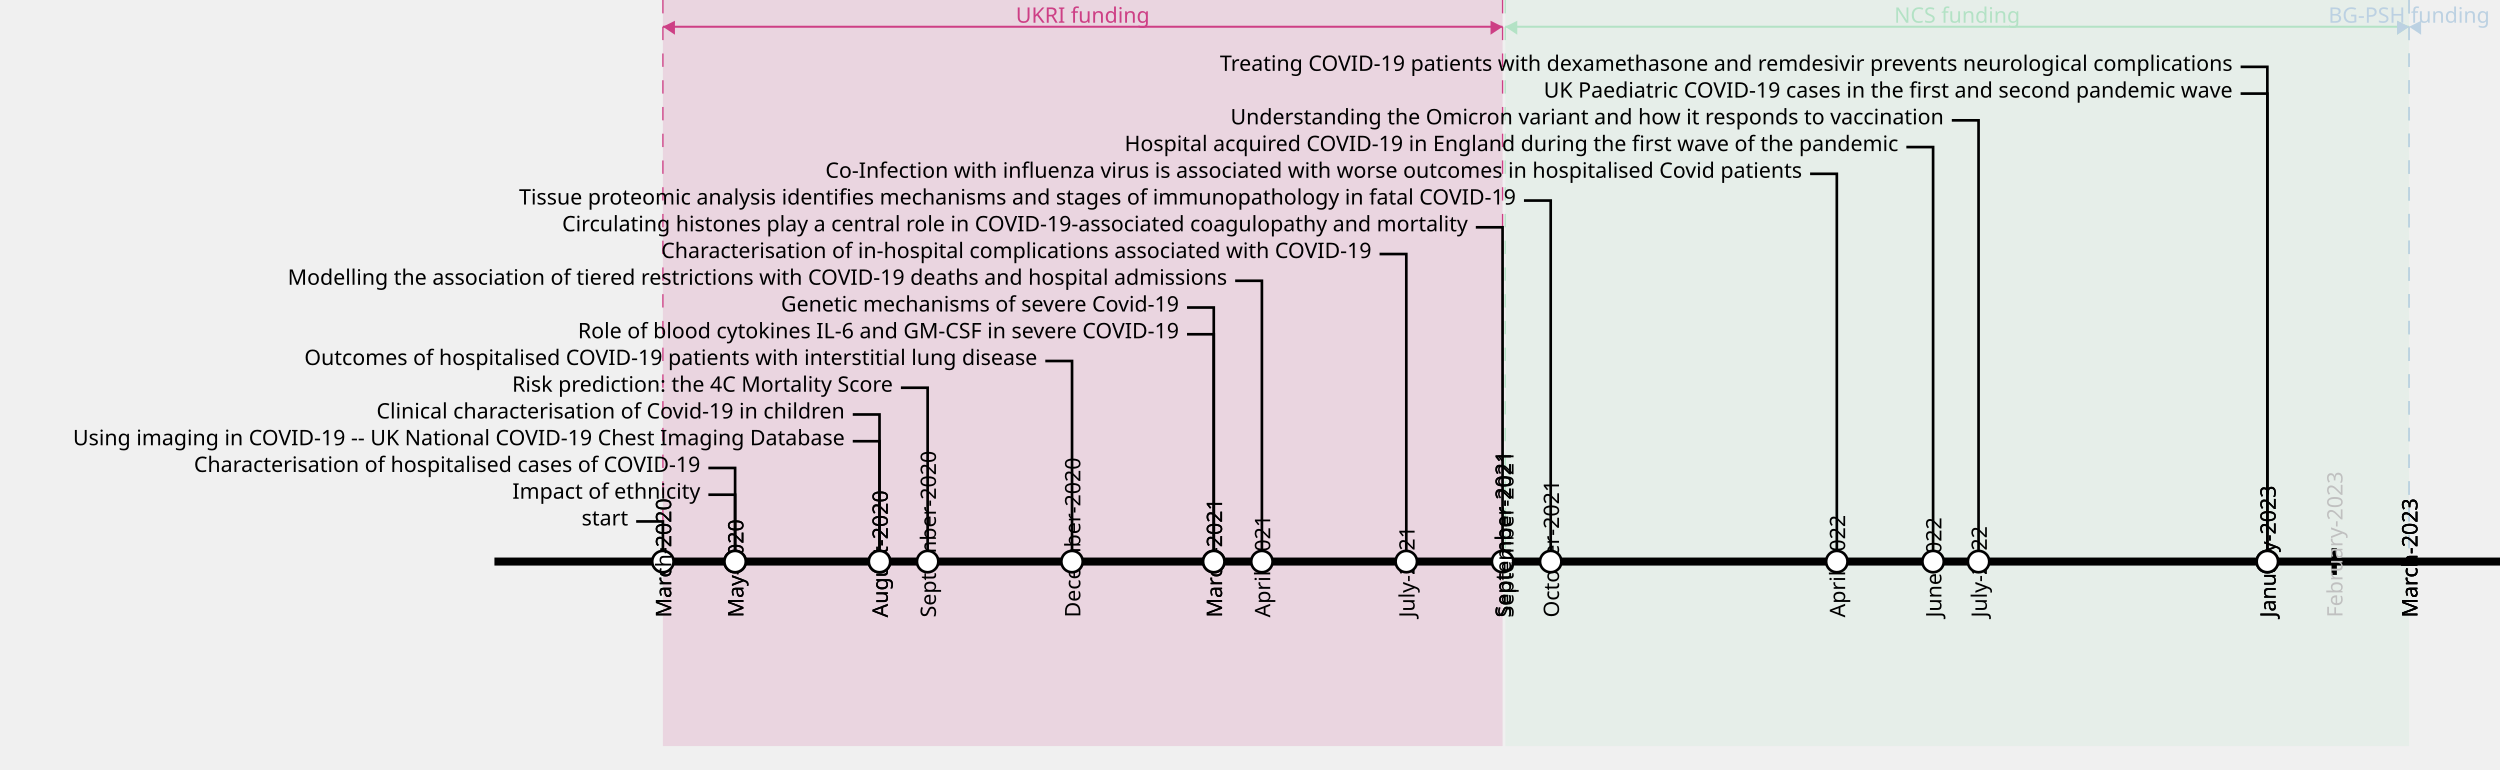
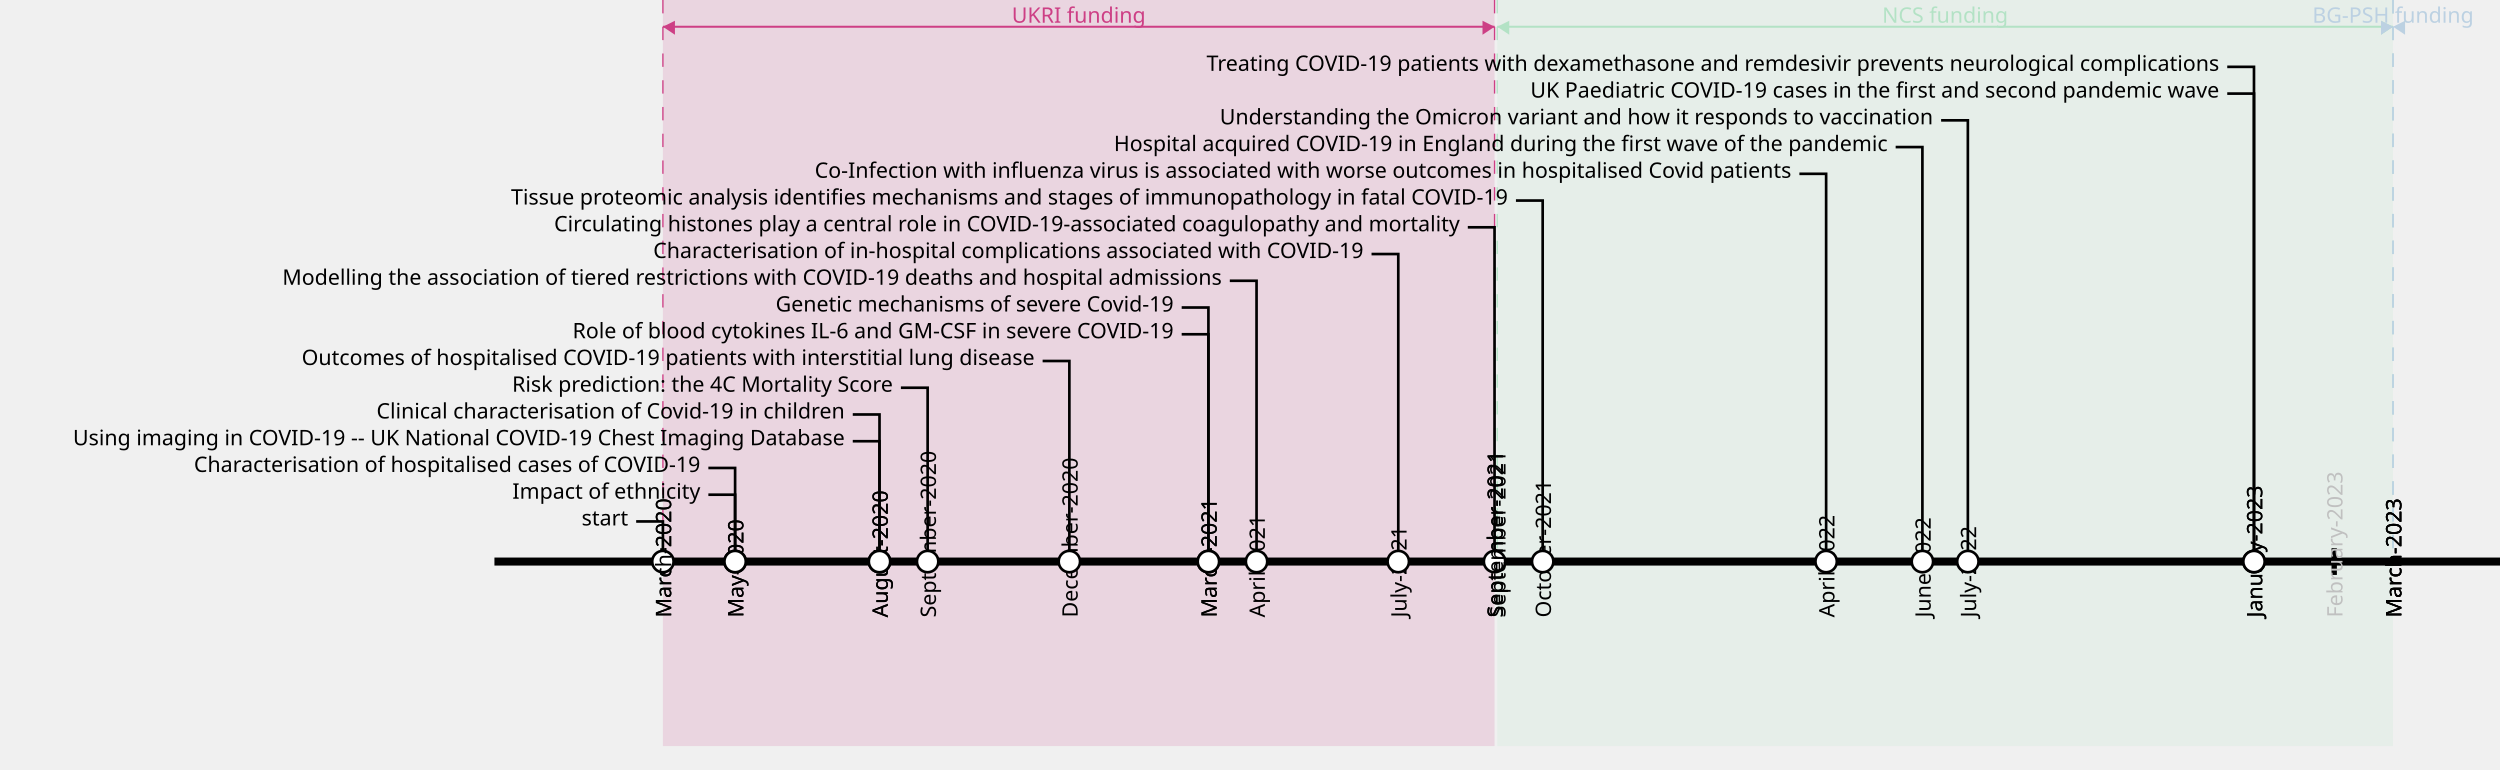
<svg xmlns="http://www.w3.org/2000/svg" height="287.586" version="1.1" width="934.898" id="svg220">
  <defs id="defs20">
    <marker id="id9" markerHeight="10" markerWidth="10" orient="auto" refX="0" refY="3">
      <path d="M 6,0 V 7 L 0,3 6,0" fill="#cd3f85" id="path2" />
    </marker>
    <marker id="id10" markerHeight="10" markerWidth="10" orient="auto" refX="6" refY="3">
      <path d="M 0,0 V 7 L 6,3 0,0" fill="#cd3f85" id="path5" />
    </marker>
    <marker id="id11" markerHeight="10" markerWidth="10" orient="auto" refX="0" refY="3">
      <path d="M 6,0 V 7 L 0,3 6,0" fill="#b3e2c5" id="path8" />
    </marker>
    <marker id="id12" markerHeight="10" markerWidth="10" orient="auto" refX="6" refY="3">
      <path d="M 0,0 V 7 L 6,3 0,0" fill="#b3e2c5" id="path11" />
    </marker>
    <marker id="id13" markerHeight="10" markerWidth="10" orient="auto" refX="0" refY="3">
      <path d="M 6,0 V 7 L 0,3 6,0" fill="#bcd1e2" id="path14" />
    </marker>
    <marker id="id14" markerHeight="10" markerWidth="10" orient="auto" refX="6" refY="3">
      <path d="M 0,0 V 7 L 6,3 0,0" fill="#bcd1e2" id="path17" />
    </marker>
  </defs>
-   <rect fill="#cd3f85" fill-opacity="0.15" height="279" width="314" x="247.898" y="0" id="rect22" />
+   <rect fill="#cd3f85" fill-opacity="0.15" height="279" width="311" x="247.898" y="0" id="rect22" />
  <line stroke="#cd3f85" stroke-dasharray="5, 5" stroke-width="0.5" x1="247.898" x2="247.898" y1="0" y2="210" id="line24" />
-   <line stroke="#cd3f85" stroke-dasharray="5, 5" stroke-width="0.5" x1="561.898" x2="561.898" y1="0" y2="210" id="line26" />
-   <line marker-end="url(#id10)" marker-start="url(#id9)" stroke="#cd3f85" stroke-width="0.75" x1="247.898" x2="561.898" y1="10" y2="10" id="line28" />
-   <text fill="#cd3f85" font-family="Helevetica" font-size="8px" stroke="none" text-anchor="middle" x="404.898" y="8.5" id="text30">UKRI funding</text>
-   <rect fill="#b3e2c5" fill-opacity="0.15" height="279" width="338" x="562.898" y="0" id="rect32" />
-   <line stroke="#b3e2c5" stroke-dasharray="5, 5" stroke-width="0.5" x1="562.898" x2="562.898" y1="0" y2="210" id="line34" />
-   <line stroke="#b3e2c5" stroke-dasharray="5, 5" stroke-width="0.5" x1="900.898" x2="900.898" y1="0" y2="210" id="line36" />
-   <line marker-end="url(#id12)" marker-start="url(#id11)" stroke="#b3e2c5" stroke-width="0.75" x1="562.898" x2="900.898" y1="10" y2="10" id="line38" />
-   <text fill="#b3e2c5" font-family="Helevetica" font-size="8px" stroke="none" text-anchor="middle" x="731.898" y="8.5" id="text40">NCS funding</text>
-   <rect fill="#bcd1e2" fill-opacity="0.15" height="279" width="0" x="900.898" y="0" id="rect42" />
-   <line stroke="#bcd1e2" stroke-dasharray="5, 5" stroke-width="0.5" x1="900.898" x2="900.898" y1="0" y2="210" id="line44" />
-   <line stroke="#bcd1e2" stroke-dasharray="5, 5" stroke-width="0.5" x1="900.898" x2="900.898" y1="0" y2="210" id="line46" />
-   <line marker-end="url(#id14)" marker-start="url(#id13)" stroke="#bcd1e2" stroke-width="0.75" x1="900.898" x2="900.898" y1="10" y2="10" id="line48" />
-   <text fill="#bcd1e2" font-family="Helevetica" font-size="8px" stroke="none" text-anchor="middle" x="900.898" y="8.5" id="text50">BG-PSH funding</text>
+   <line stroke="#cd3f85" stroke-dasharray="5, 5" stroke-width="0.5" x1="558.898" x2="558.898" y1="0" y2="210" id="line26" />
+   <line marker-end="url(#id10)" marker-start="url(#id9)" stroke="#cd3f85" stroke-width="0.75" x1="247.898" x2="558.898" y1="10" y2="10" id="line28" />
+   <text fill="#cd3f85" font-family="Helevetica" font-size="8px" stroke="none" text-anchor="middle" x="403.398" y="8.5" id="text30">UKRI funding</text>
+   <rect fill="#b3e2c5" fill-opacity="0.15" height="279" width="335" x="559.898" y="0" id="rect32" />
+   <line stroke="#b3e2c5" stroke-dasharray="5, 5" stroke-width="0.5" x1="559.898" x2="559.898" y1="0" y2="210" id="line34" />
+   <line stroke="#b3e2c5" stroke-dasharray="5, 5" stroke-width="0.5" x1="894.898" x2="894.898" y1="0" y2="210" id="line36" />
+   <line marker-end="url(#id12)" marker-start="url(#id11)" stroke="#b3e2c5" stroke-width="0.75" x1="559.898" x2="894.898" y1="10" y2="10" id="line38" />
+   <text fill="#b3e2c5" font-family="Helevetica" font-size="8px" stroke="none" text-anchor="middle" x="727.398" y="8.5" id="text40">NCS funding</text>
+   <rect fill="#bcd1e2" fill-opacity="0.15" height="279" width="0" x="894.898" y="0" id="rect42" />
+   <line stroke="#bcd1e2" stroke-dasharray="5, 5" stroke-width="0.5" x1="894.898" x2="894.898" y1="0" y2="210" id="line44" />
+   <line stroke="#bcd1e2" stroke-dasharray="5, 5" stroke-width="0.5" x1="894.898" x2="894.898" y1="0" y2="210" id="line46" />
+   <line marker-end="url(#id14)" marker-start="url(#id13)" stroke="#bcd1e2" stroke-width="0.75" x1="894.898" x2="894.898" y1="10" y2="10" id="line48" />
+   <text fill="#bcd1e2" font-family="Helevetica" font-size="8px" stroke="none" text-anchor="middle" x="894.898" y="8.5" id="text50">BG-PSH funding</text>
  <g transform="translate(184.8984,210)" id="g218">
    <line stroke="#000000" stroke-width="3" x1="0" x2="750" y1="0" y2="0" id="line52" />
    <line stroke="#000000" stroke-width="2" x1="63" x2="63" y1="-5" y2="5" id="line54" />
    <text fill="#c0c0c0" font-family="Helevetica" font-size="8px" stroke="none" text-anchor="end" transform="rotate(180,63,0)" writing-mode="tb-rl" x="63" y="-10" id="text56">March-2020</text>
    <line stroke="#000000" stroke-width="2" x1="688" x2="688" y1="-5" y2="5" id="line58" />
    <text fill="#c0c0c0" font-family="Helevetica" font-size="8px" stroke="none" text-anchor="end" transform="rotate(180,688,0)" writing-mode="tb-rl" x="688" y="-10" id="text60">February-2023</text>
    <path d="M 63,0 V -15 H 53" fill="none" stroke="#000000" stroke-width="1" id="path62" />
    <text fill="#000000" font-family="Helevetica" font-size="8px" stroke="none" text-anchor="end" x="50" y="-13.5" id="text64">start</text>
    <text fill="#000000" font-family="Helevetica" font-size="8px" stroke="none" text-anchor="end" transform="rotate(180,63,0)" writing-mode="tb-rl" x="63" y="-10" id="text66">March-2020</text>
    <circle cx="63" cy="0" fill="#ffffff" r="4" stroke="#000000" stroke-width="1" id="circle68" />
    <path d="M 90,0 V -25 H 80" fill="none" stroke="#000000" stroke-width="1" id="path70" />
    <text fill="#000000" font-family="Helevetica" font-size="8px" stroke="none" text-anchor="end" x="77" y="-23.5" id="text72">Impact of ethnicity</text>
    <text fill="#000000" font-family="Helevetica" font-size="8px" stroke="none" text-anchor="end" transform="rotate(180,90,0)" writing-mode="tb-rl" x="90" y="-10" id="text74">May-2020</text>
    <circle cx="90" cy="0" fill="#ffffff" r="4" stroke="#000000" stroke-width="1" id="circle76" />
    <path d="M 90,0 V -35 H 80" fill="none" stroke="#000000" stroke-width="1" id="path78" />
    <text fill="#000000" font-family="Helevetica" font-size="8px" stroke="none" text-anchor="end" x="77" y="-33.5" id="text80">Characterisation of hospitalised cases of COVID-19</text>
    <text fill="#000000" font-family="Helevetica" font-size="8px" stroke="none" text-anchor="end" transform="rotate(180,90,0)" writing-mode="tb-rl" x="90" y="-10" id="text82">May-2020</text>
    <circle cx="90" cy="0" fill="#ffffff" r="4" stroke="#000000" stroke-width="1" id="circle84" />
    <path d="M 144,0 V -45 H 134" fill="none" stroke="#000000" stroke-width="1" id="path86" />
    <text fill="#000000" font-family="Helevetica" font-size="8px" stroke="none" text-anchor="end" x="131" y="-43.5" id="text88">Using imaging in COVID-19 -- UK National COVID-19 Chest Imaging Database</text>
    <text fill="#000000" font-family="Helevetica" font-size="8px" stroke="none" text-anchor="end" transform="rotate(180,144,0)" writing-mode="tb-rl" x="144" y="-10" id="text90">August-2020</text>
    <circle cx="144" cy="0" fill="#ffffff" r="4" stroke="#000000" stroke-width="1" id="circle92" />
    <path d="M 144,0 V -55 H 134" fill="none" stroke="#000000" stroke-width="1" id="path94" />
    <text fill="#000000" font-family="Helevetica" font-size="8px" stroke="none" text-anchor="end" x="131" y="-53.5" id="text96">Clinical characterisation of Covid-19 in children</text>
    <text fill="#000000" font-family="Helevetica" font-size="8px" stroke="none" text-anchor="end" transform="rotate(180,144,0)" writing-mode="tb-rl" x="144" y="-10" id="text98">August-2020</text>
    <circle cx="144" cy="0" fill="#ffffff" r="4" stroke="#000000" stroke-width="1" id="circle100" />
    <path d="M 162,0 V -65 H 152" fill="none" stroke="#000000" stroke-width="1" id="path102" />
    <text fill="#000000" font-family="Helevetica" font-size="8px" stroke="none" text-anchor="end" x="149" y="-63.5" id="text104">Risk prediction: the 4C Mortality Score</text>
    <text fill="#000000" font-family="Helevetica" font-size="8px" stroke="none" text-anchor="end" transform="rotate(180,162,0)" writing-mode="tb-rl" x="162" y="-10" id="text106">September-2020</text>
    <circle cx="162" cy="0" fill="#ffffff" r="4" stroke="#000000" stroke-width="1" id="circle108" />
-     <path d="M 216,0 V -75 H 206" fill="none" stroke="#000000" stroke-width="1" id="path110" />
-     <text fill="#000000" font-family="Helevetica" font-size="8px" stroke="none" text-anchor="end" x="203" y="-73.5" id="text112">Outcomes of hospitalised COVID-19 patients with interstitial lung disease</text>
-     <text fill="#000000" font-family="Helevetica" font-size="8px" stroke="none" text-anchor="end" transform="rotate(180,216,0)" writing-mode="tb-rl" x="216" y="-10" id="text114">December-2020</text>
-     <circle cx="216" cy="0" fill="#ffffff" r="4" stroke="#000000" stroke-width="1" id="circle116" />
-     <path d="M 269,0 V -85 H 259" fill="none" stroke="#000000" stroke-width="1" id="path118" />
-     <text fill="#000000" font-family="Helevetica" font-size="8px" stroke="none" text-anchor="end" x="256" y="-83.5" id="text120">Role of blood cytokines IL-6 and GM-CSF in severe COVID-19</text>
-     <text fill="#000000" font-family="Helevetica" font-size="8px" stroke="none" text-anchor="end" transform="rotate(180,269,0)" writing-mode="tb-rl" x="269" y="-10" id="text122">March-2021</text>
-     <circle cx="269" cy="0" fill="#ffffff" r="4" stroke="#000000" stroke-width="1" id="circle124" />
-     <path d="M 269,0 V -95 H 259" fill="none" stroke="#000000" stroke-width="1" id="path126" />
-     <text fill="#000000" font-family="Helevetica" font-size="8px" stroke="none" text-anchor="end" x="256" y="-93.5" id="text128">Genetic mechanisms of severe Covid-19</text>
-     <text fill="#000000" font-family="Helevetica" font-size="8px" stroke="none" text-anchor="end" transform="rotate(180,269,0)" writing-mode="tb-rl" x="269" y="-10" id="text130">March-2021</text>
-     <circle cx="269" cy="0" fill="#ffffff" r="4" stroke="#000000" stroke-width="1" id="circle132" />
-     <path d="M 287,0 V -105 H 277" fill="none" stroke="#000000" stroke-width="1" id="path134" />
-     <text fill="#000000" font-family="Helevetica" font-size="8px" stroke="none" text-anchor="end" x="274" y="-103.5" id="text136">Modelling the association of tiered restrictions with COVID-19 deaths and hospital admissions</text>
-     <text fill="#000000" font-family="Helevetica" font-size="8px" stroke="none" text-anchor="end" transform="rotate(180,287,0)" writing-mode="tb-rl" x="287" y="-10" id="text138">April-2021</text>
-     <circle cx="287" cy="0" fill="#ffffff" r="4" stroke="#000000" stroke-width="1" id="circle140" />
-     <path d="M 341,0 V -115 H 331" fill="none" stroke="#000000" stroke-width="1" id="path142" />
-     <text fill="#000000" font-family="Helevetica" font-size="8px" stroke="none" text-anchor="end" x="328" y="-113.5" id="text144">Characterisation of in-hospital complications associated with COVID-19</text>
-     <text fill="#000000" font-family="Helevetica" font-size="8px" stroke="none" text-anchor="end" transform="rotate(180,341,0)" writing-mode="tb-rl" x="341" y="-10" id="text146">July-2021</text>
-     <circle cx="341" cy="0" fill="#ffffff" r="4" stroke="#000000" stroke-width="1" id="circle148" />
-     <path d="M 377,0 V -125 H 367" fill="none" stroke="#000000" stroke-width="1" id="path150" />
-     <text fill="#000000" font-family="Helevetica" font-size="8px" stroke="none" text-anchor="end" x="364" y="-123.5" id="text152">Circulating histones play a central role in COVID-19-associated coagulopathy and mortality</text>
-     <text fill="#000000" font-family="Helevetica" font-size="8px" stroke="none" text-anchor="end" transform="rotate(180,377,0)" writing-mode="tb-rl" x="377" y="-10" id="text154">September-2021</text>
-     <circle cx="377" cy="0" fill="#ffffff" r="4" stroke="#000000" stroke-width="1" id="circle156" />
-     <path d="M 395,0 V -135 H 385" fill="none" stroke="#000000" stroke-width="1" id="path158" />
-     <text fill="#000000" font-family="Helevetica" font-size="8px" stroke="none" text-anchor="end" x="382" y="-133.5" id="text160">Tissue proteomic analysis identifies mechanisms and stages of immunopathology in fatal COVID-19</text>
-     <text fill="#000000" font-family="Helevetica" font-size="8px" stroke="none" text-anchor="end" transform="rotate(180,395,0)" writing-mode="tb-rl" x="395" y="-10" id="text162">October-2021</text>
-     <circle cx="395" cy="0" fill="#ffffff" r="4" stroke="#000000" stroke-width="1" id="circle164" />
-     <path d="M 502,0 V -145 H 492" fill="none" stroke="#000000" stroke-width="1" id="path166" />
-     <text fill="#000000" font-family="Helevetica" font-size="8px" stroke="none" text-anchor="end" x="489" y="-143.5" id="text168">Co-Infection with influenza virus is associated with worse outcomes in hospitalised Covid patients</text>
-     <text fill="#000000" font-family="Helevetica" font-size="8px" stroke="none" text-anchor="end" transform="rotate(180,502,0)" writing-mode="tb-rl" x="502" y="-10" id="text170">April-2022</text>
-     <circle cx="502" cy="0" fill="#ffffff" r="4" stroke="#000000" stroke-width="1" id="circle172" />
-     <path d="M 538,0 V -155 H 528" fill="none" stroke="#000000" stroke-width="1" id="path174" />
-     <text fill="#000000" font-family="Helevetica" font-size="8px" stroke="none" text-anchor="end" x="525" y="-153.5" id="text176">Hospital acquired COVID-19 in England during the first wave of the pandemic</text>
-     <text fill="#000000" font-family="Helevetica" font-size="8px" stroke="none" text-anchor="end" transform="rotate(180,538,0)" writing-mode="tb-rl" x="538" y="-10" id="text178">June-2022</text>
-     <circle cx="538" cy="0" fill="#ffffff" r="4" stroke="#000000" stroke-width="1" id="circle180" />
-     <path d="M 555,0 V -165 H 545" fill="none" stroke="#000000" stroke-width="1" id="path182" />
-     <text fill="#000000" font-family="Helevetica" font-size="8px" stroke="none" text-anchor="end" x="542" y="-163.5" id="text184">Understanding the Omicron variant and how it responds to vaccination</text>
-     <text fill="#000000" font-family="Helevetica" font-size="8px" stroke="none" text-anchor="end" transform="rotate(180,555,0)" writing-mode="tb-rl" x="555" y="-10" id="text186">July-2022</text>
-     <circle cx="555" cy="0" fill="#ffffff" r="4" stroke="#000000" stroke-width="1" id="circle188" />
-     <path d="M 663,0 V -175 H 653" fill="none" stroke="#000000" stroke-width="1" id="path190" />
-     <text fill="#000000" font-family="Helevetica" font-size="8px" stroke="none" text-anchor="end" x="650" y="-173.5" id="text192">UK Paediatric COVID-19 cases in the first and second pandemic wave</text>
-     <text fill="#000000" font-family="Helevetica" font-size="8px" stroke="none" text-anchor="end" transform="rotate(180,663,0)" writing-mode="tb-rl" x="663" y="-10" id="text194">January-2023</text>
-     <circle cx="663" cy="0" fill="#ffffff" r="4" stroke="#000000" stroke-width="1" id="circle196" />
-     <path d="M 663,0 V -185 H 653" fill="none" stroke="#000000" stroke-width="1" id="path198" />
-     <text fill="#000000" font-family="Helevetica" font-size="8px" stroke="none" text-anchor="end" x="650" y="-183.5" id="text200">Treating COVID-19 patients with dexamethasone and remdesivir prevents neurological complications</text>
-     <text fill="#000000" font-family="Helevetica" font-size="8px" stroke="none" text-anchor="end" transform="rotate(180,663,0)" writing-mode="tb-rl" x="663" y="-10" id="text202">January-2023</text>
-     <circle cx="663" cy="0" fill="#ffffff" r="4" stroke="#000000" stroke-width="1" id="circle204" />
+     <path d="M 215,0 V -75 H 205" fill="none" stroke="#000000" stroke-width="1" id="path110" />
+     <text fill="#000000" font-family="Helevetica" font-size="8px" stroke="none" text-anchor="end" x="202" y="-73.5" id="text112">Outcomes of hospitalised COVID-19 patients with interstitial lung disease</text>
+     <text fill="#000000" font-family="Helevetica" font-size="8px" stroke="none" text-anchor="end" transform="rotate(180,215,0)" writing-mode="tb-rl" x="215" y="-10" id="text114">December-2020</text>
+     <circle cx="215" cy="0" fill="#ffffff" r="4" stroke="#000000" stroke-width="1" id="circle116" />
+     <path d="M 267,0 V -85 H 257" fill="none" stroke="#000000" stroke-width="1" id="path118" />
+     <text fill="#000000" font-family="Helevetica" font-size="8px" stroke="none" text-anchor="end" x="254" y="-83.5" id="text120">Role of blood cytokines IL-6 and GM-CSF in severe COVID-19</text>
+     <text fill="#000000" font-family="Helevetica" font-size="8px" stroke="none" text-anchor="end" transform="rotate(180,267,0)" writing-mode="tb-rl" x="267" y="-10" id="text122">March-2021</text>
+     <circle cx="267" cy="0" fill="#ffffff" r="4" stroke="#000000" stroke-width="1" id="circle124" />
+     <path d="M 267,0 V -95 H 257" fill="none" stroke="#000000" stroke-width="1" id="path126" />
+     <text fill="#000000" font-family="Helevetica" font-size="8px" stroke="none" text-anchor="end" x="254" y="-93.5" id="text128">Genetic mechanisms of severe Covid-19</text>
+     <text fill="#000000" font-family="Helevetica" font-size="8px" stroke="none" text-anchor="end" transform="rotate(180,267,0)" writing-mode="tb-rl" x="267" y="-10" id="text130">March-2021</text>
+     <circle cx="267" cy="0" fill="#ffffff" r="4" stroke="#000000" stroke-width="1" id="circle132" />
+     <path d="M 285,0 V -105 H 275" fill="none" stroke="#000000" stroke-width="1" id="path134" />
+     <text fill="#000000" font-family="Helevetica" font-size="8px" stroke="none" text-anchor="end" x="272" y="-103.5" id="text136">Modelling the association of tiered restrictions with COVID-19 deaths and hospital admissions</text>
+     <text fill="#000000" font-family="Helevetica" font-size="8px" stroke="none" text-anchor="end" transform="rotate(180,285,0)" writing-mode="tb-rl" x="285" y="-10" id="text138">April-2021</text>
+     <circle cx="285" cy="0" fill="#ffffff" r="4" stroke="#000000" stroke-width="1" id="circle140" />
+     <path d="M 338,0 V -115 H 328" fill="none" stroke="#000000" stroke-width="1" id="path142" />
+     <text fill="#000000" font-family="Helevetica" font-size="8px" stroke="none" text-anchor="end" x="325" y="-113.5" id="text144">Characterisation of in-hospital complications associated with COVID-19</text>
+     <text fill="#000000" font-family="Helevetica" font-size="8px" stroke="none" text-anchor="end" transform="rotate(180,338,0)" writing-mode="tb-rl" x="338" y="-10" id="text146">July-2021</text>
+     <circle cx="338" cy="0" fill="#ffffff" r="4" stroke="#000000" stroke-width="1" id="circle148" />
+     <path d="M 374,0 V -125 H 364" fill="none" stroke="#000000" stroke-width="1" id="path150" />
+     <text fill="#000000" font-family="Helevetica" font-size="8px" stroke="none" text-anchor="end" x="361" y="-123.5" id="text152">Circulating histones play a central role in COVID-19-associated coagulopathy and mortality</text>
+     <text fill="#000000" font-family="Helevetica" font-size="8px" stroke="none" text-anchor="end" transform="rotate(180,374,0)" writing-mode="tb-rl" x="374" y="-10" id="text154">September-2021</text>
+     <circle cx="374" cy="0" fill="#ffffff" r="4" stroke="#000000" stroke-width="1" id="circle156" />
+     <path d="M 392,0 V -135 H 382" fill="none" stroke="#000000" stroke-width="1" id="path158" />
+     <text fill="#000000" font-family="Helevetica" font-size="8px" stroke="none" text-anchor="end" x="379" y="-133.5" id="text160">Tissue proteomic analysis identifies mechanisms and stages of immunopathology in fatal COVID-19</text>
+     <text fill="#000000" font-family="Helevetica" font-size="8px" stroke="none" text-anchor="end" transform="rotate(180,392,0)" writing-mode="tb-rl" x="392" y="-10" id="text162">October-2021</text>
+     <circle cx="392" cy="0" fill="#ffffff" r="4" stroke="#000000" stroke-width="1" id="circle164" />
+     <path d="M 498,0 V -145 H 488" fill="none" stroke="#000000" stroke-width="1" id="path166" />
+     <text fill="#000000" font-family="Helevetica" font-size="8px" stroke="none" text-anchor="end" x="485" y="-143.5" id="text168">Co-Infection with influenza virus is associated with worse outcomes in hospitalised Covid patients</text>
+     <text fill="#000000" font-family="Helevetica" font-size="8px" stroke="none" text-anchor="end" transform="rotate(180,498,0)" writing-mode="tb-rl" x="498" y="-10" id="text170">April-2022</text>
+     <circle cx="498" cy="0" fill="#ffffff" r="4" stroke="#000000" stroke-width="1" id="circle172" />
+     <path d="M 534,0 V -155 H 524" fill="none" stroke="#000000" stroke-width="1" id="path174" />
+     <text fill="#000000" font-family="Helevetica" font-size="8px" stroke="none" text-anchor="end" x="521" y="-153.5" id="text176">Hospital acquired COVID-19 in England during the first wave of the pandemic</text>
+     <text fill="#000000" font-family="Helevetica" font-size="8px" stroke="none" text-anchor="end" transform="rotate(180,534,0)" writing-mode="tb-rl" x="534" y="-10" id="text178">June-2022</text>
+     <circle cx="534" cy="0" fill="#ffffff" r="4" stroke="#000000" stroke-width="1" id="circle180" />
+     <path d="M 551,0 V -165 H 541" fill="none" stroke="#000000" stroke-width="1" id="path182" />
+     <text fill="#000000" font-family="Helevetica" font-size="8px" stroke="none" text-anchor="end" x="538" y="-163.5" id="text184">Understanding the Omicron variant and how it responds to vaccination</text>
+     <text fill="#000000" font-family="Helevetica" font-size="8px" stroke="none" text-anchor="end" transform="rotate(180,551,0)" writing-mode="tb-rl" x="551" y="-10" id="text186">July-2022</text>
+     <circle cx="551" cy="0" fill="#ffffff" r="4" stroke="#000000" stroke-width="1" id="circle188" />
+     <path d="M 658,0 V -175 H 648" fill="none" stroke="#000000" stroke-width="1" id="path190" />
+     <text fill="#000000" font-family="Helevetica" font-size="8px" stroke="none" text-anchor="end" x="645" y="-173.5" id="text192">UK Paediatric COVID-19 cases in the first and second pandemic wave</text>
+     <text fill="#000000" font-family="Helevetica" font-size="8px" stroke="none" text-anchor="end" transform="rotate(180,658,0)" writing-mode="tb-rl" x="658" y="-10" id="text194">January-2023</text>
+     <circle cx="658" cy="0" fill="#ffffff" r="4" stroke="#000000" stroke-width="1" id="circle196" />
+     <path d="M 658,0 V -185 H 648" fill="none" stroke="#000000" stroke-width="1" id="path198" />
+     <text fill="#000000" font-family="Helevetica" font-size="8px" stroke="none" text-anchor="end" x="645" y="-183.5" id="text200">Treating COVID-19 patients with dexamethasone and remdesivir prevents neurological complications</text>
+     <text fill="#000000" font-family="Helevetica" font-size="8px" stroke="none" text-anchor="end" transform="rotate(180,658,0)" writing-mode="tb-rl" x="658" y="-10" id="text202">January-2023</text>
+     <circle cx="658" cy="0" fill="#ffffff" r="4" stroke="#000000" stroke-width="1" id="circle204" />
    <text fill="#000000" font-family="Helevetica" font-size="8px" stroke="none" text-anchor="end" transform="rotate(180,63,0)" writing-mode="tb-rl" x="63" y="-10" id="text206">March-2020</text>
-     <text fill="#000000" font-family="Helevetica" font-size="8px" stroke="none" text-anchor="end" transform="rotate(180,377,0)" writing-mode="tb-rl" x="377" y="-10" id="text208">September-2021</text>
-     <text fill="#000000" font-family="Helevetica" font-size="8px" stroke="none" text-anchor="end" transform="rotate(180,378,0)" writing-mode="tb-rl" x="378" y="-10" id="text210">September-2021</text>
-     <text fill="#000000" font-family="Helevetica" font-size="8px" stroke="none" text-anchor="end" transform="rotate(180,716,0)" writing-mode="tb-rl" x="716" y="-10" id="text212">March-2023</text>
-     <text fill="#000000" font-family="Helevetica" font-size="8px" stroke="none" text-anchor="end" transform="rotate(180,716,0)" writing-mode="tb-rl" x="716" y="-10" id="text214">March-2023</text>
-     <text fill="#000000" font-family="Helevetica" font-size="8px" stroke="none" text-anchor="end" transform="rotate(180,716,0)" writing-mode="tb-rl" x="716" y="-10" id="text216">March-2023</text>
+     <text fill="#000000" font-family="Helevetica" font-size="8px" stroke="none" text-anchor="end" transform="rotate(180,374,0)" writing-mode="tb-rl" x="374" y="-10" id="text208">September-2021</text>
+     <text fill="#000000" font-family="Helevetica" font-size="8px" stroke="none" text-anchor="end" transform="rotate(180,375,0)" writing-mode="tb-rl" x="375" y="-10" id="text210">September-2021</text>
+     <text fill="#000000" font-family="Helevetica" font-size="8px" stroke="none" text-anchor="end" transform="rotate(180,710,0)" writing-mode="tb-rl" x="710" y="-10" id="text212">March-2023</text>
+     <text fill="#000000" font-family="Helevetica" font-size="8px" stroke="none" text-anchor="end" transform="rotate(180,710,0)" writing-mode="tb-rl" x="710" y="-10" id="text214">March-2023</text>
+     <text fill="#000000" font-family="Helevetica" font-size="8px" stroke="none" text-anchor="end" transform="rotate(180,710,0)" writing-mode="tb-rl" x="710" y="-10" id="text216">March-2023</text>
  </g>
</svg>
